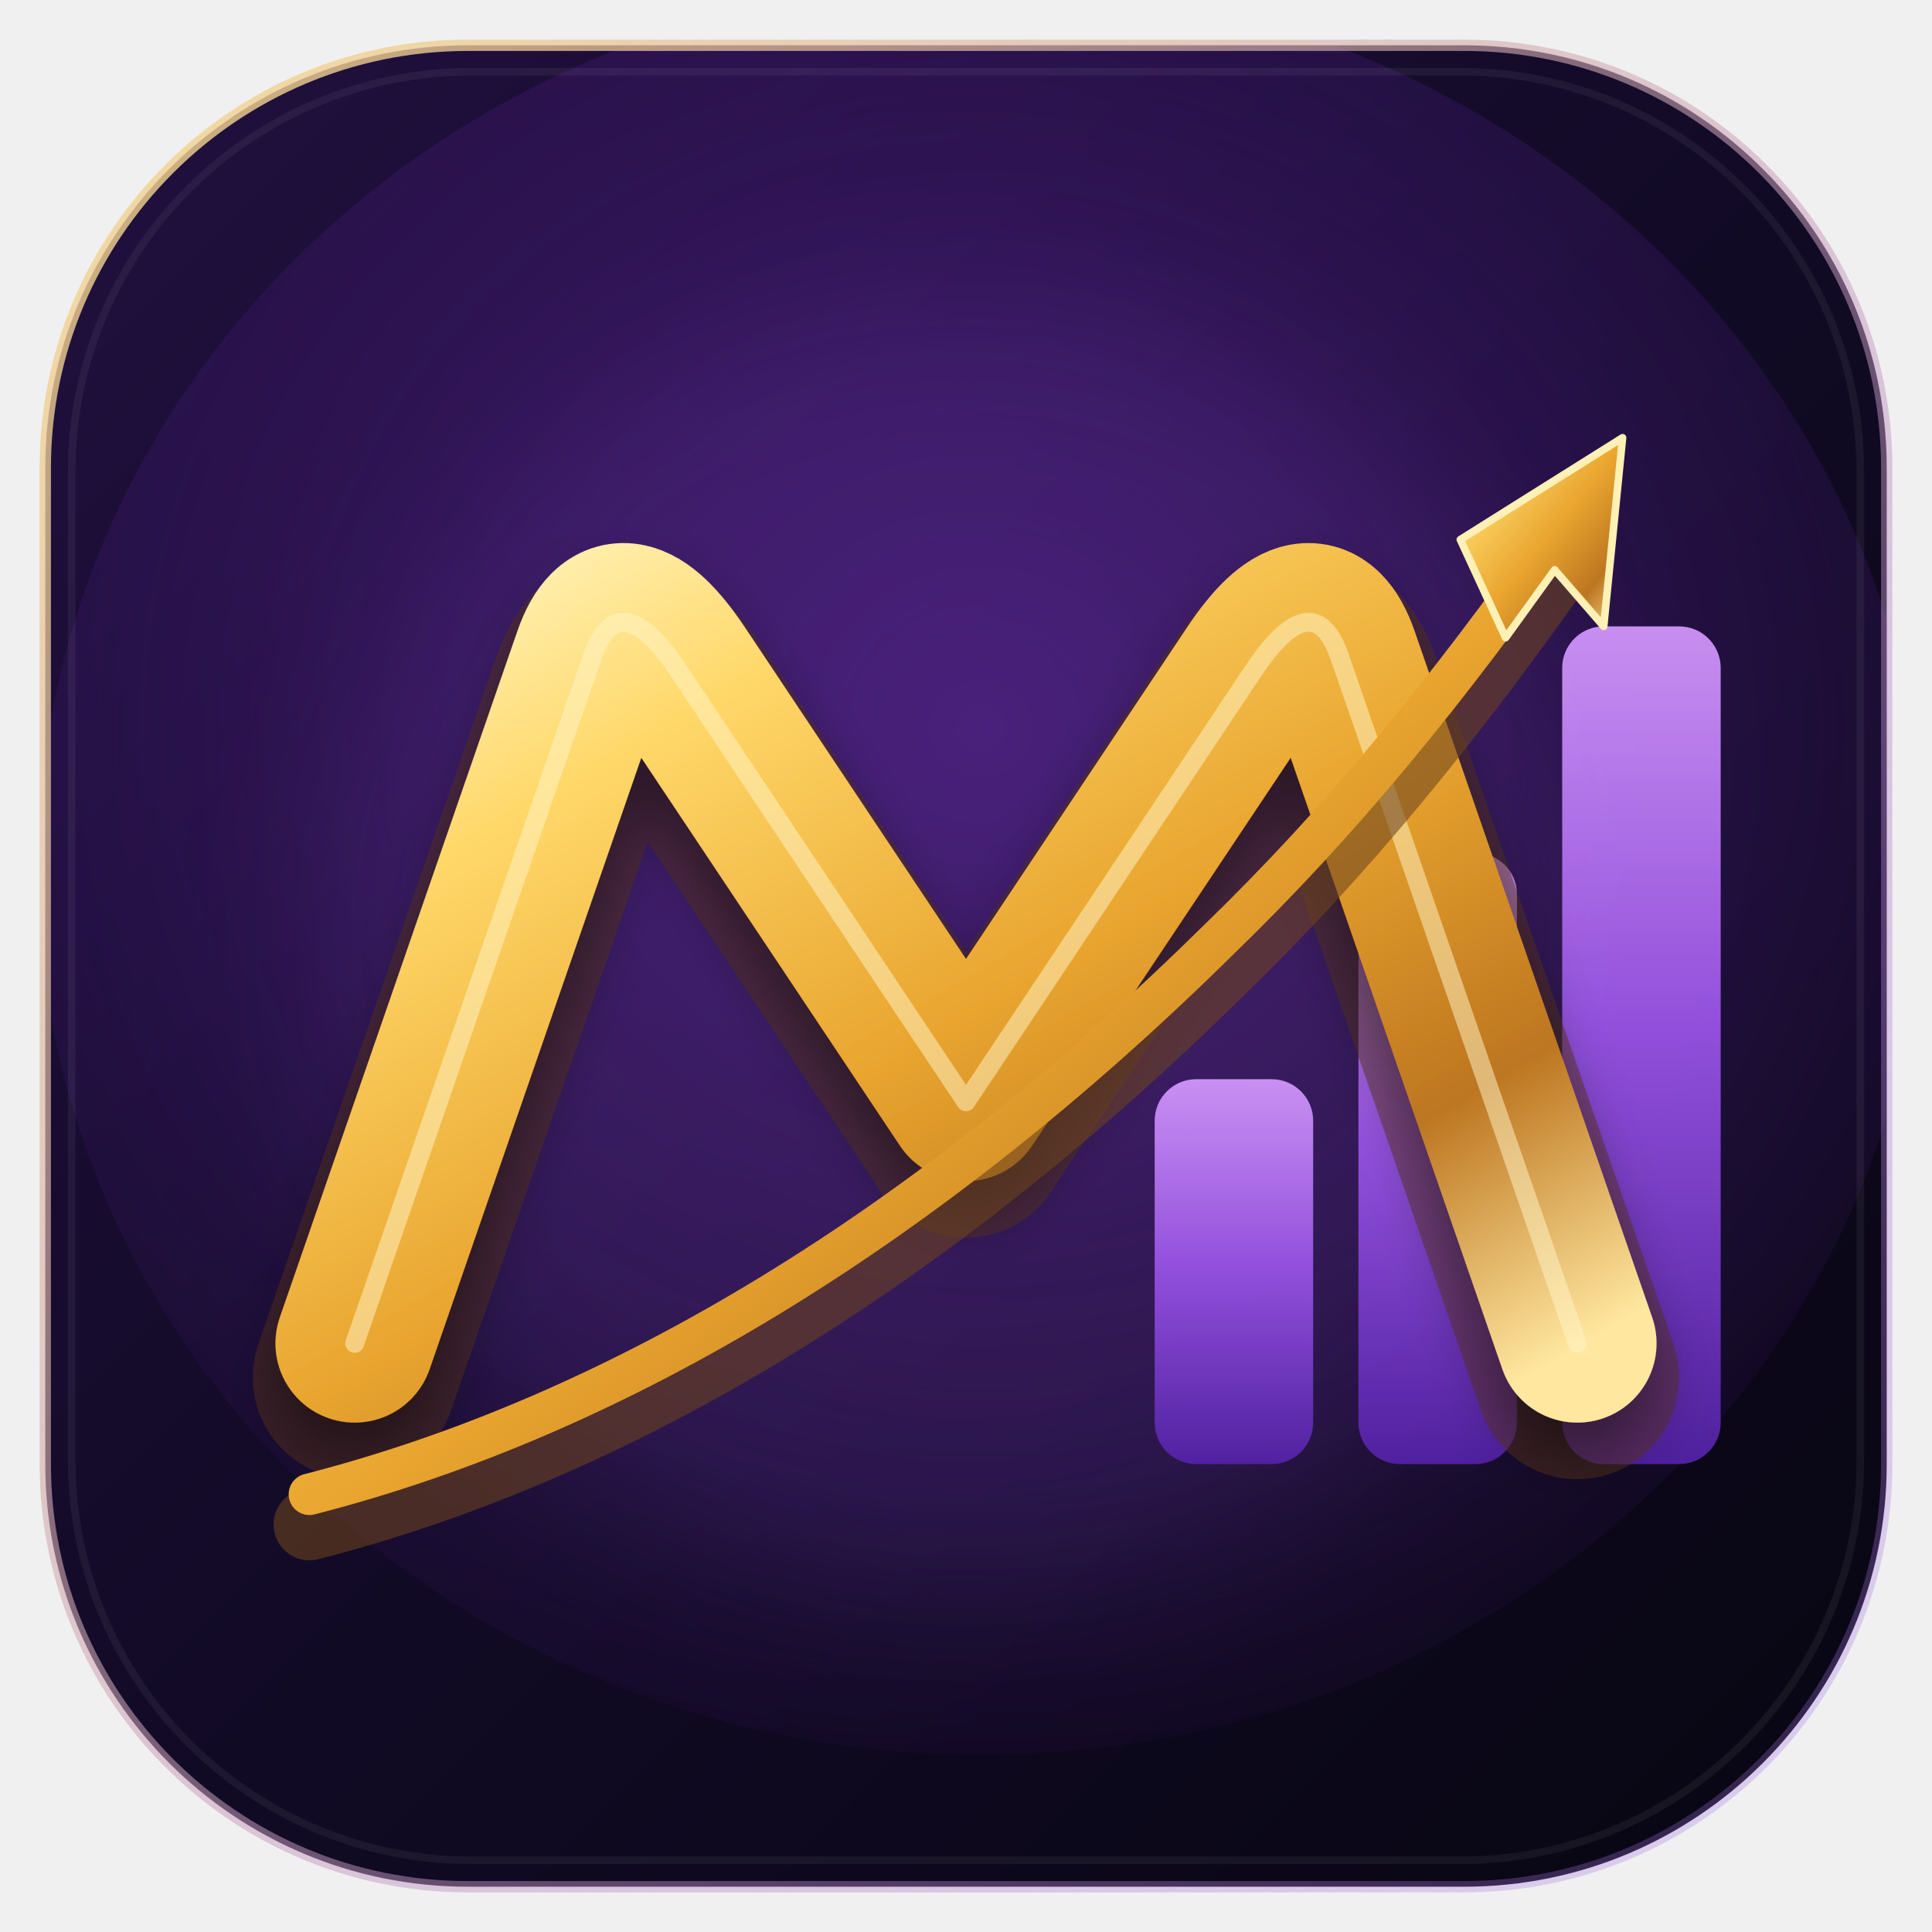
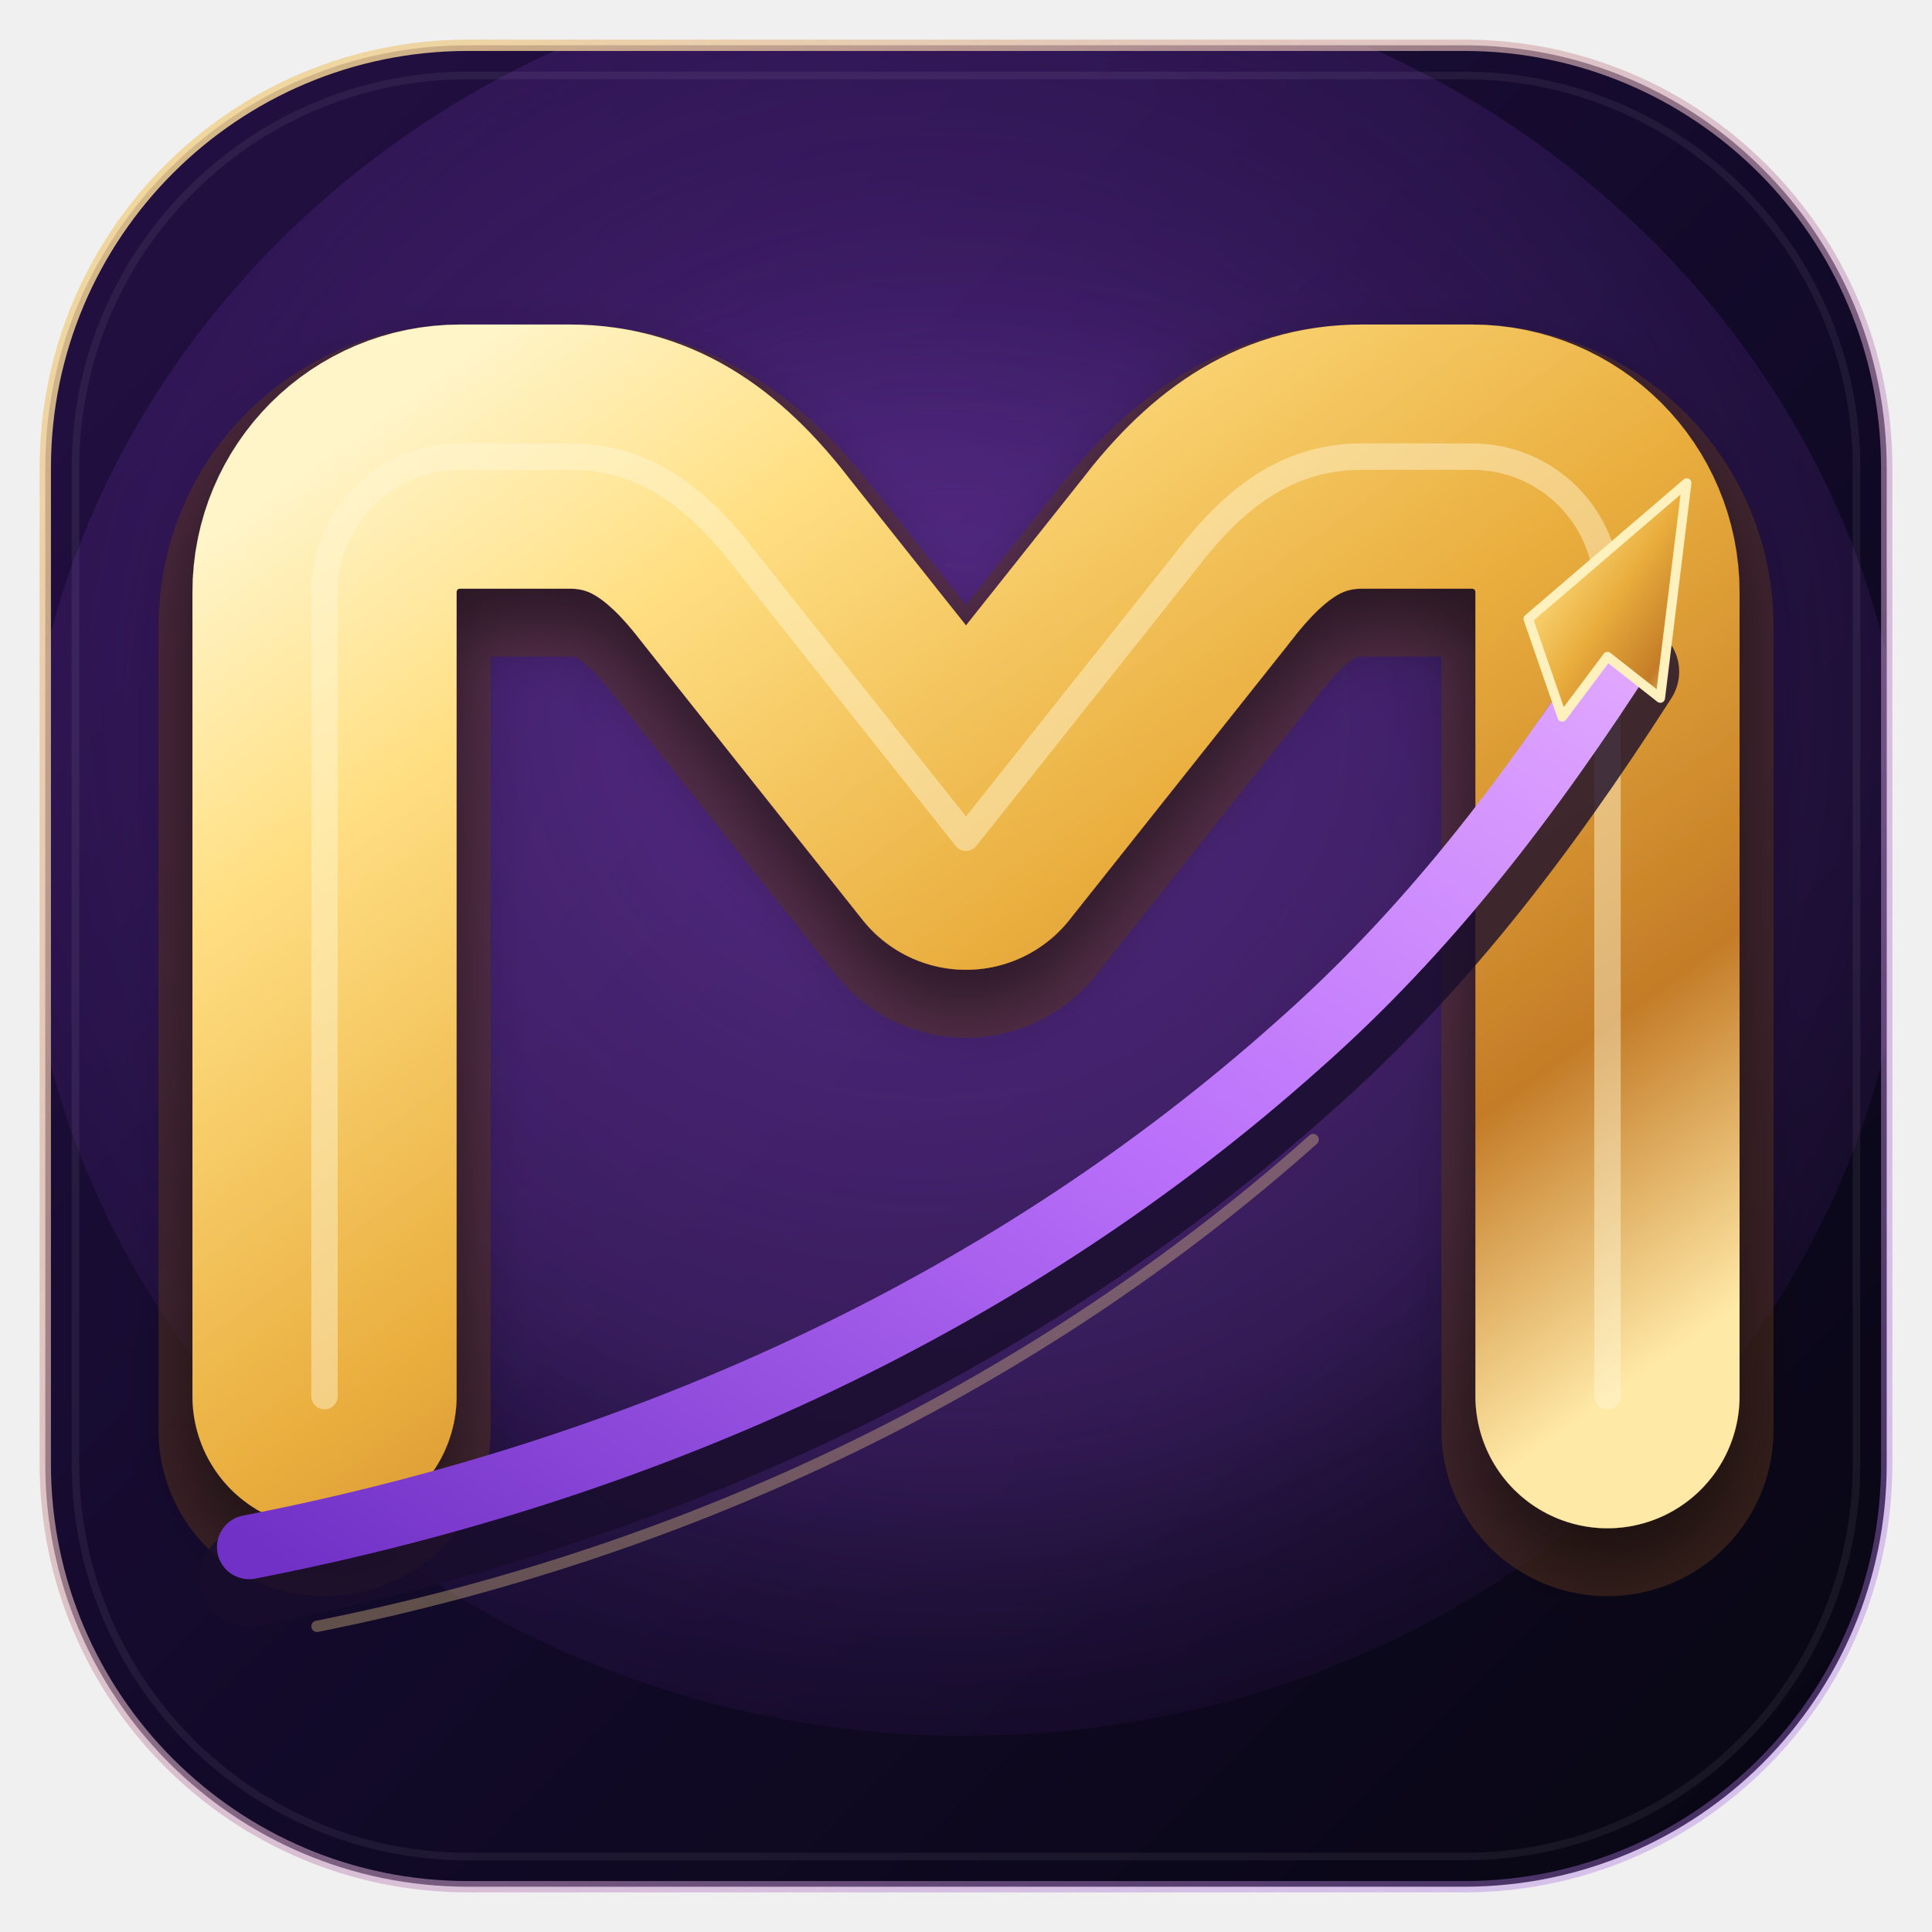
<svg xmlns="http://www.w3.org/2000/svg" viewBox="0 0 512 512" role="img" aria-labelledby="title desc">
  <defs>
    <linearGradient id="background" x1="0" y1="0" x2="1" y2="1">
-       <stop stop-color="#21103f" />
-       <stop offset=".52" stop-color="#110a25" />
+       <stop stop-color="#241044" />
+       <stop offset=".54" stop-color="#120a29" />
      <stop offset="1" stop-color="#080612" />
    </linearGradient>
-     <radialGradient id="ambient" cx="50%" cy="42%" r="66%">
-       <stop stop-color="#6425a8" stop-opacity=".55" />
-       <stop offset="1" stop-color="#6425a8" stop-opacity="0" />
+     <radialGradient id="ambient" cx="48%" cy="42%" r="68%">
+       <stop stop-color="#7a38bd" stop-opacity=".52" />
+       <stop offset="1" stop-color="#7a38bd" stop-opacity="0" />
    </radialGradient>
    <linearGradient id="gold" x1="0" y1="0" x2="1" y2="1">
-       <stop stop-color="#fff4bd" />
-       <stop offset=".2" stop-color="#ffd86a" />
-       <stop offset=".52" stop-color="#e9a52f" />
-       <stop offset=".78" stop-color="#bd7620" />
-       <stop offset="1" stop-color="#ffe7a0" />
+       <stop stop-color="#fff5c9" />
+       <stop offset=".2" stop-color="#ffdf83" />
+       <stop offset=".52" stop-color="#e9ad3d" />
+       <stop offset=".8" stop-color="#c47c27" />
+       <stop offset="1" stop-color="#ffe9a7" />
    </linearGradient>
-     <linearGradient id="violet" x1="0" y1="0" x2="0" y2="1">
-       <stop stop-color="#d69aff" />
-       <stop offset=".48" stop-color="#9b55e8" />
-       <stop offset="1" stop-color="#5422a8" />
+     <linearGradient id="violet" x1="0" y1="1" x2="1" y2="0">
+       <stop stop-color="#7131c6" />
+       <stop offset=".55" stop-color="#ba70fa" />
+       <stop offset="1" stop-color="#e1a8ff" />
    </linearGradient>
    <linearGradient id="edge" x1="0" y1="0" x2="1" y2="1">
-       <stop stop-color="#f7d98b" stop-opacity=".85" />
-       <stop offset="1" stop-color="#9e6be8" stop-opacity=".25" />
+       <stop stop-color="#f5d98c" stop-opacity=".9" />
+       <stop offset="1" stop-color="#a66fe8" stop-opacity=".35" />
    </linearGradient>
-     <filter id="softGlow" x="-40%" y="-40%" width="180%" height="180%">
-       <feGaussianBlur stdDeviation="18" />
+     <filter id="glow" x="-45%" y="-45%" width="190%" height="190%">
+       <feGaussianBlur stdDeviation="22" />
    </filter>
-     <filter id="markShadow" x="-30%" y="-30%" width="160%" height="170%">
-       <feGaussianBlur in="SourceAlpha" stdDeviation="8" result="blur" />
-       <feOffset dy="9" result="offset" />
+     <filter id="shadow" x="-30%" y="-30%" width="160%" height="170%">
+       <feGaussianBlur in="SourceAlpha" stdDeviation="9" result="blur" />
+       <feOffset dy="10" result="offset" />
      <feComponentTransfer in="offset" result="shadow">
-         <feFuncA type="linear" slope=".42" />
+         <feFuncA type="linear" slope=".48" />
      </feComponentTransfer>
      <feMerge>
        <feMergeNode in="shadow" />
        <feMergeNode in="SourceGraphic" />
      </feMerge>
    </filter>
    <clipPath id="tile">
      <rect x="12" y="12" width="488" height="488" rx="112" />
    </clipPath>
  </defs>
  <rect x="12" y="12" width="488" height="488" rx="112" fill="url(#background)" />
  <g clip-path="url(#tile)">
-     <ellipse cx="260" cy="230" rx="250" ry="235" fill="url(#ambient)" />
-     <circle cx="255" cy="250" r="170" fill="#8d52d4" opacity=".12" filter="url(#softGlow)" />
-     <g opacity=".92">
-       <rect x="306" y="286" width="42" height="102" rx="11" fill="url(#violet)" />
-       <rect x="360" y="226" width="42" height="162" rx="11" fill="url(#violet)" />
-       <rect x="414" y="166" width="42" height="222" rx="11" fill="url(#violet)" />
-     </g>
-     <path d="M94 356 157 174 Q164 154 180 178 L256 292 332 178 Q348 154 355 174 L418 356" fill="none" stroke="#5a3519" stroke-width="54" stroke-linecap="round" stroke-linejoin="round" opacity=".48" transform="translate(0 9)" />
-     <path d="M94 356 157 174 Q164 154 180 178 L256 292 332 178 Q348 154 355 174 L418 356" fill="none" stroke="url(#gold)" stroke-width="42" stroke-linecap="round" stroke-linejoin="round" filter="url(#markShadow)" />
-     <path d="M94 356 157 174 Q164 154 180 178 L256 292 332 178 Q348 154 355 174 L418 356" fill="none" stroke="#fff4c7" stroke-opacity=".52" stroke-width="5" stroke-linecap="round" stroke-linejoin="round" />
-     <path d="M82 404 C164 383 246 333 323 257 C355 226 383 192 414 148" fill="none" stroke="#6d431d" stroke-width="19" stroke-linecap="round" opacity=".58" />
-     <path d="M82 396 C164 375 246 325 323 249 C355 218 383 184 414 140" fill="none" stroke="url(#gold)" stroke-width="11" stroke-linecap="round" />
-     <path d="M387 143 430 116 425 166 412 151 399 169Z" fill="url(#gold)" stroke="#fff1b5" stroke-width="2" stroke-linejoin="round" />
+     <ellipse cx="256" cy="225" rx="250" ry="235" fill="url(#ambient)" />
+     <ellipse cx="254" cy="250" rx="174" ry="155" fill="#a65be6" opacity=".12" filter="url(#glow)" />
+     <path d="M86 370 V157 C86 137 102 121 122 121 H151 C171 121 185 132 198 149 L256 222 L314 149 C327 132 341 121 361 121 H390 C410 121 426 137 426 157 V370" fill="none" stroke="#5e381e" stroke-width="88" stroke-linecap="round" stroke-linejoin="round" opacity=".5" transform="translate(0 9)" />
+     <path d="M86 370 V157 C86 137 102 121 122 121 H151 C171 121 185 132 198 149 L256 222 L314 149 C327 132 341 121 361 121 H390 C410 121 426 137 426 157 V370" fill="none" stroke="url(#gold)" stroke-width="70" stroke-linecap="round" stroke-linejoin="round" filter="url(#shadow)" />
+     <path d="M86 370 V157 C86 137 102 121 122 121 H151 C171 121 185 132 198 149 L256 222 L314 149 C327 132 341 121 361 121 H390 C410 121 426 137 426 157 V370" fill="none" stroke="#fff6d6" stroke-opacity=".46" stroke-width="7" stroke-linecap="round" stroke-linejoin="round" />
+     <path d="M66 418 C174 397 269 352 344 285 C378 255 405 220 432 178" fill="none" stroke="#180d2c" stroke-width="26" stroke-linecap="round" opacity=".8" />
+     <path d="M66 410 C174 389 269 344 344 277 C378 247 405 212 432 170" fill="none" stroke="url(#violet)" stroke-width="17" stroke-linecap="round" />
+     <path d="M405 164 L447 128 L440 185 L426 174 L414 190 Z" fill="url(#gold)" stroke="#fff1bd" stroke-width="2.5" stroke-linejoin="round" />
+     <path d="M84 431 C184 411 275 367 348 302" fill="none" stroke="#f5d48a" stroke-opacity=".34" stroke-width="3" stroke-linecap="round" />
  </g>
  <rect x="12" y="12" width="488" height="488" rx="112" fill="none" stroke="url(#edge)" stroke-width="3" />
-   <rect x="19" y="19" width="474" height="474" rx="106" fill="none" stroke="#ffffff" stroke-opacity=".055" stroke-width="2" />
+   <rect x="20" y="20" width="472" height="472" rx="104" fill="none" stroke="#fff" stroke-opacity=".06" stroke-width="2" />
</svg>
